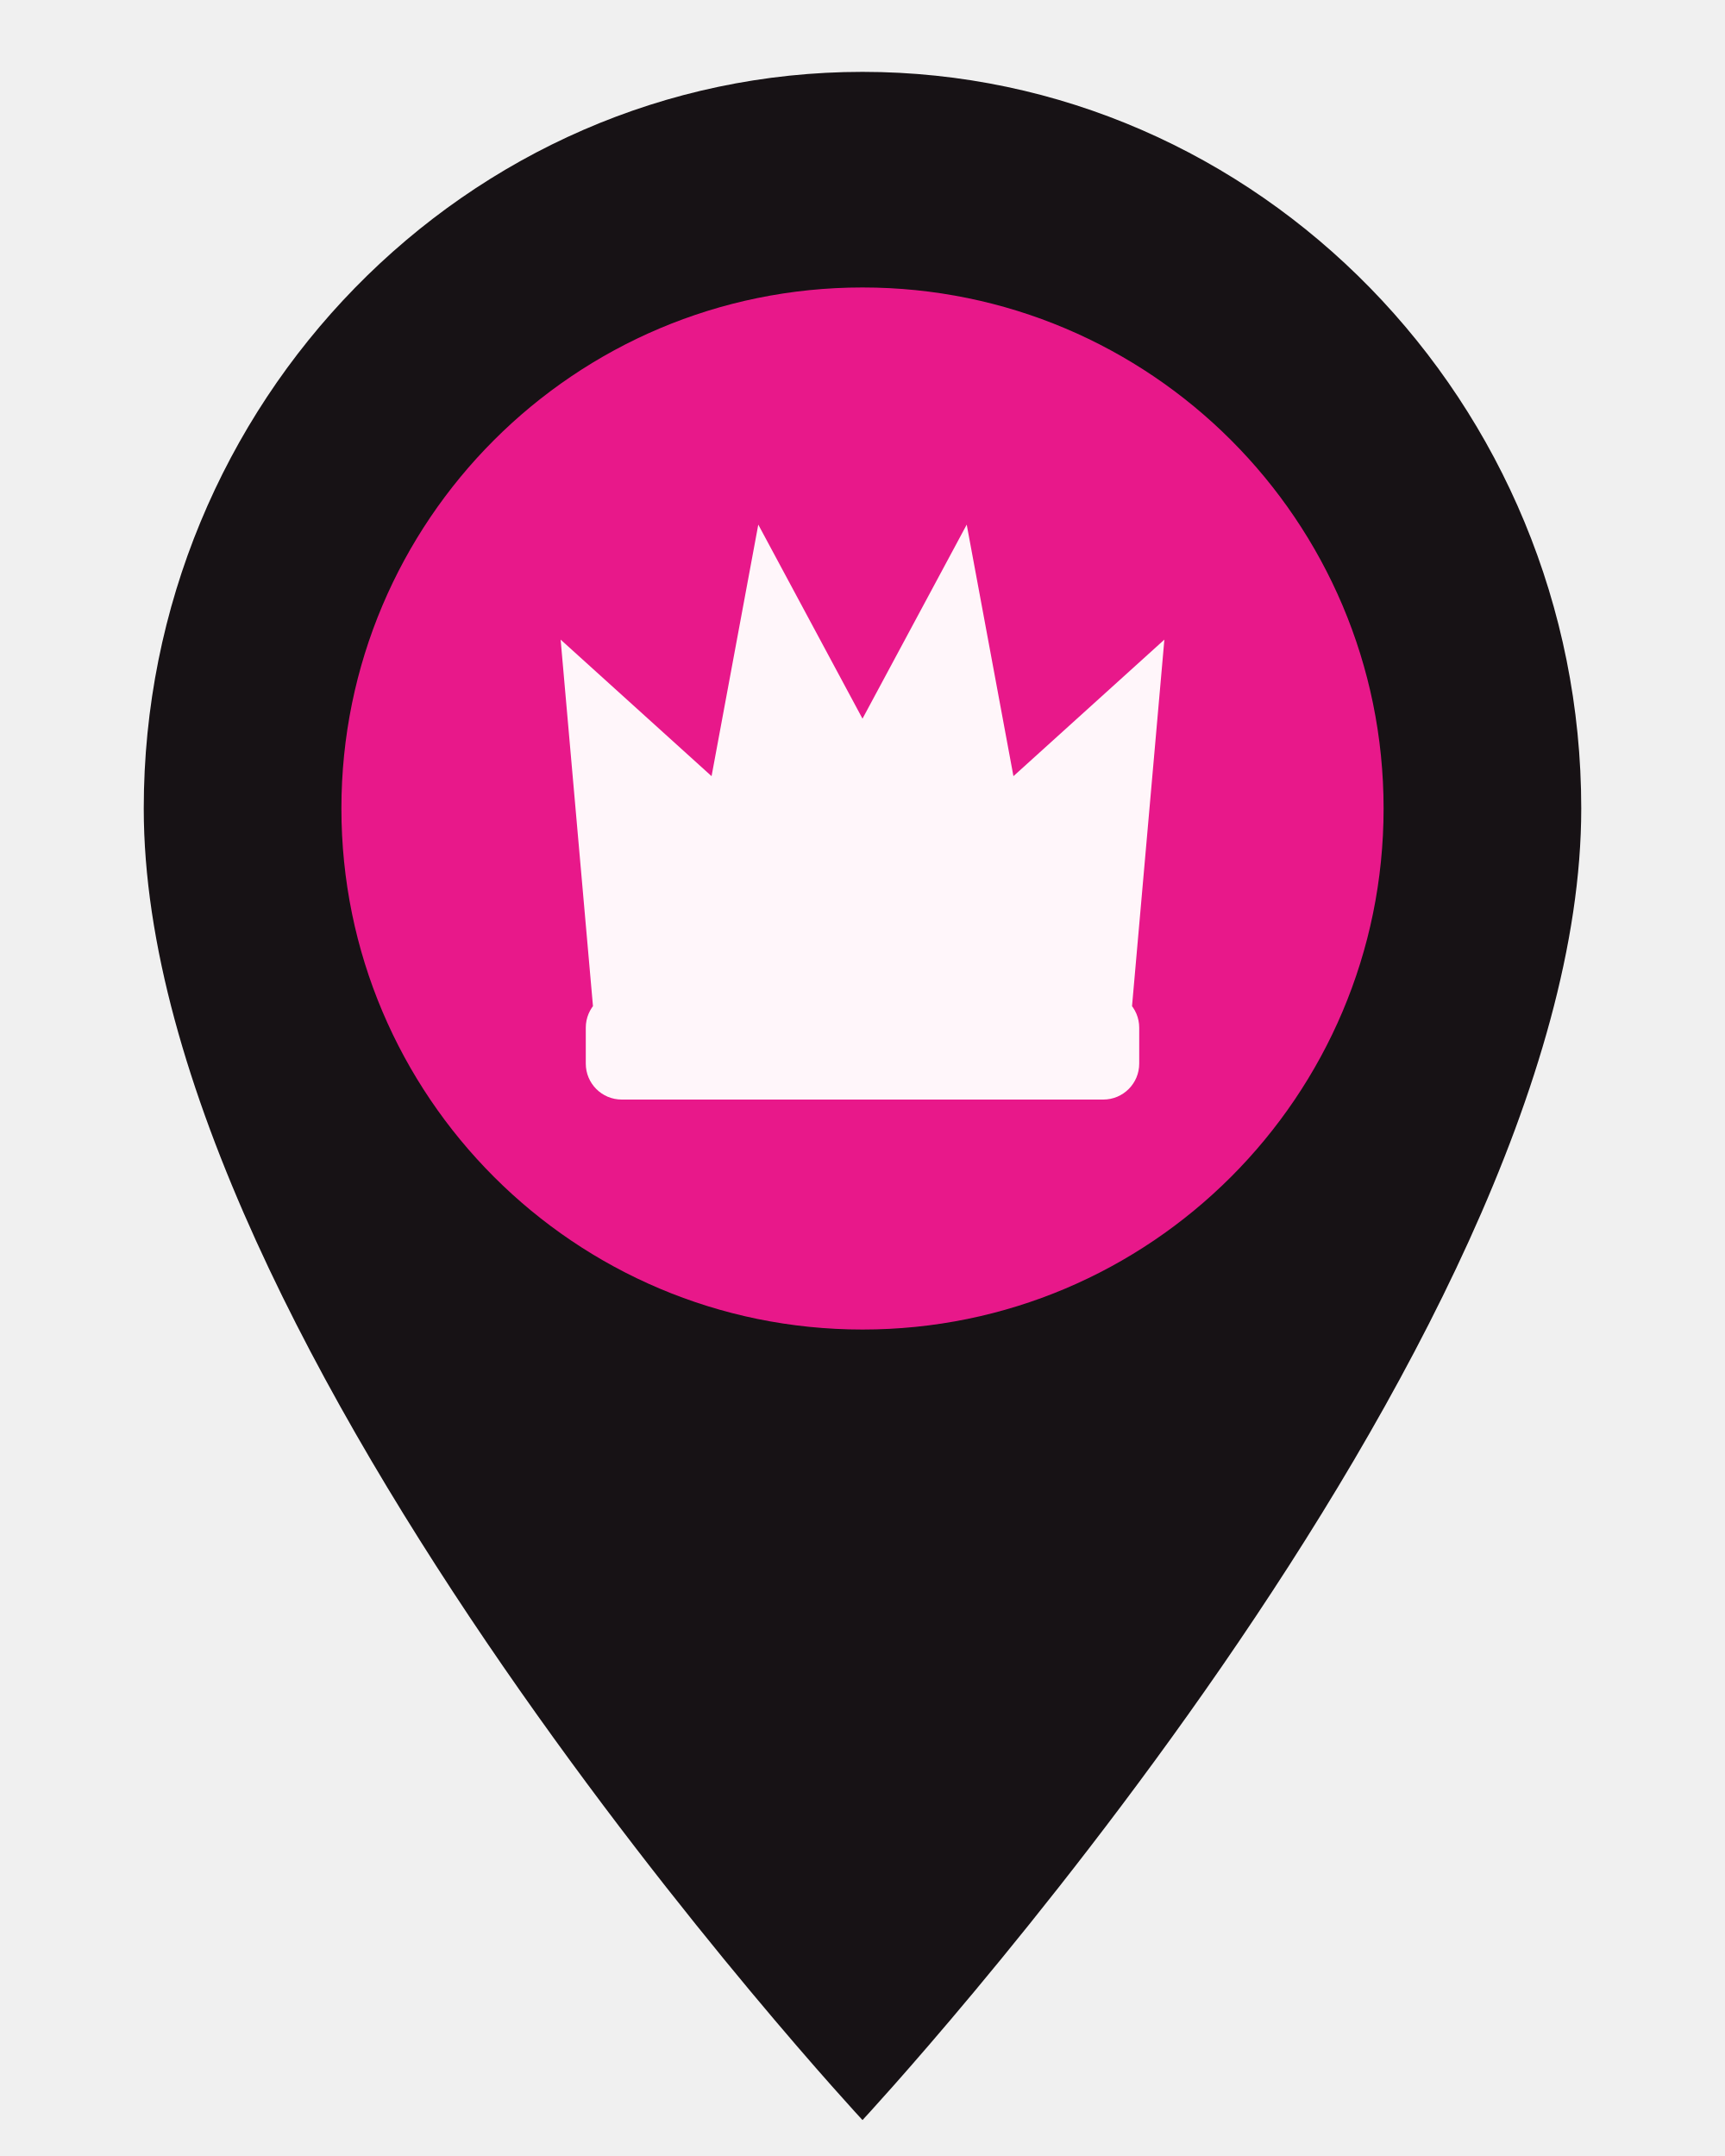
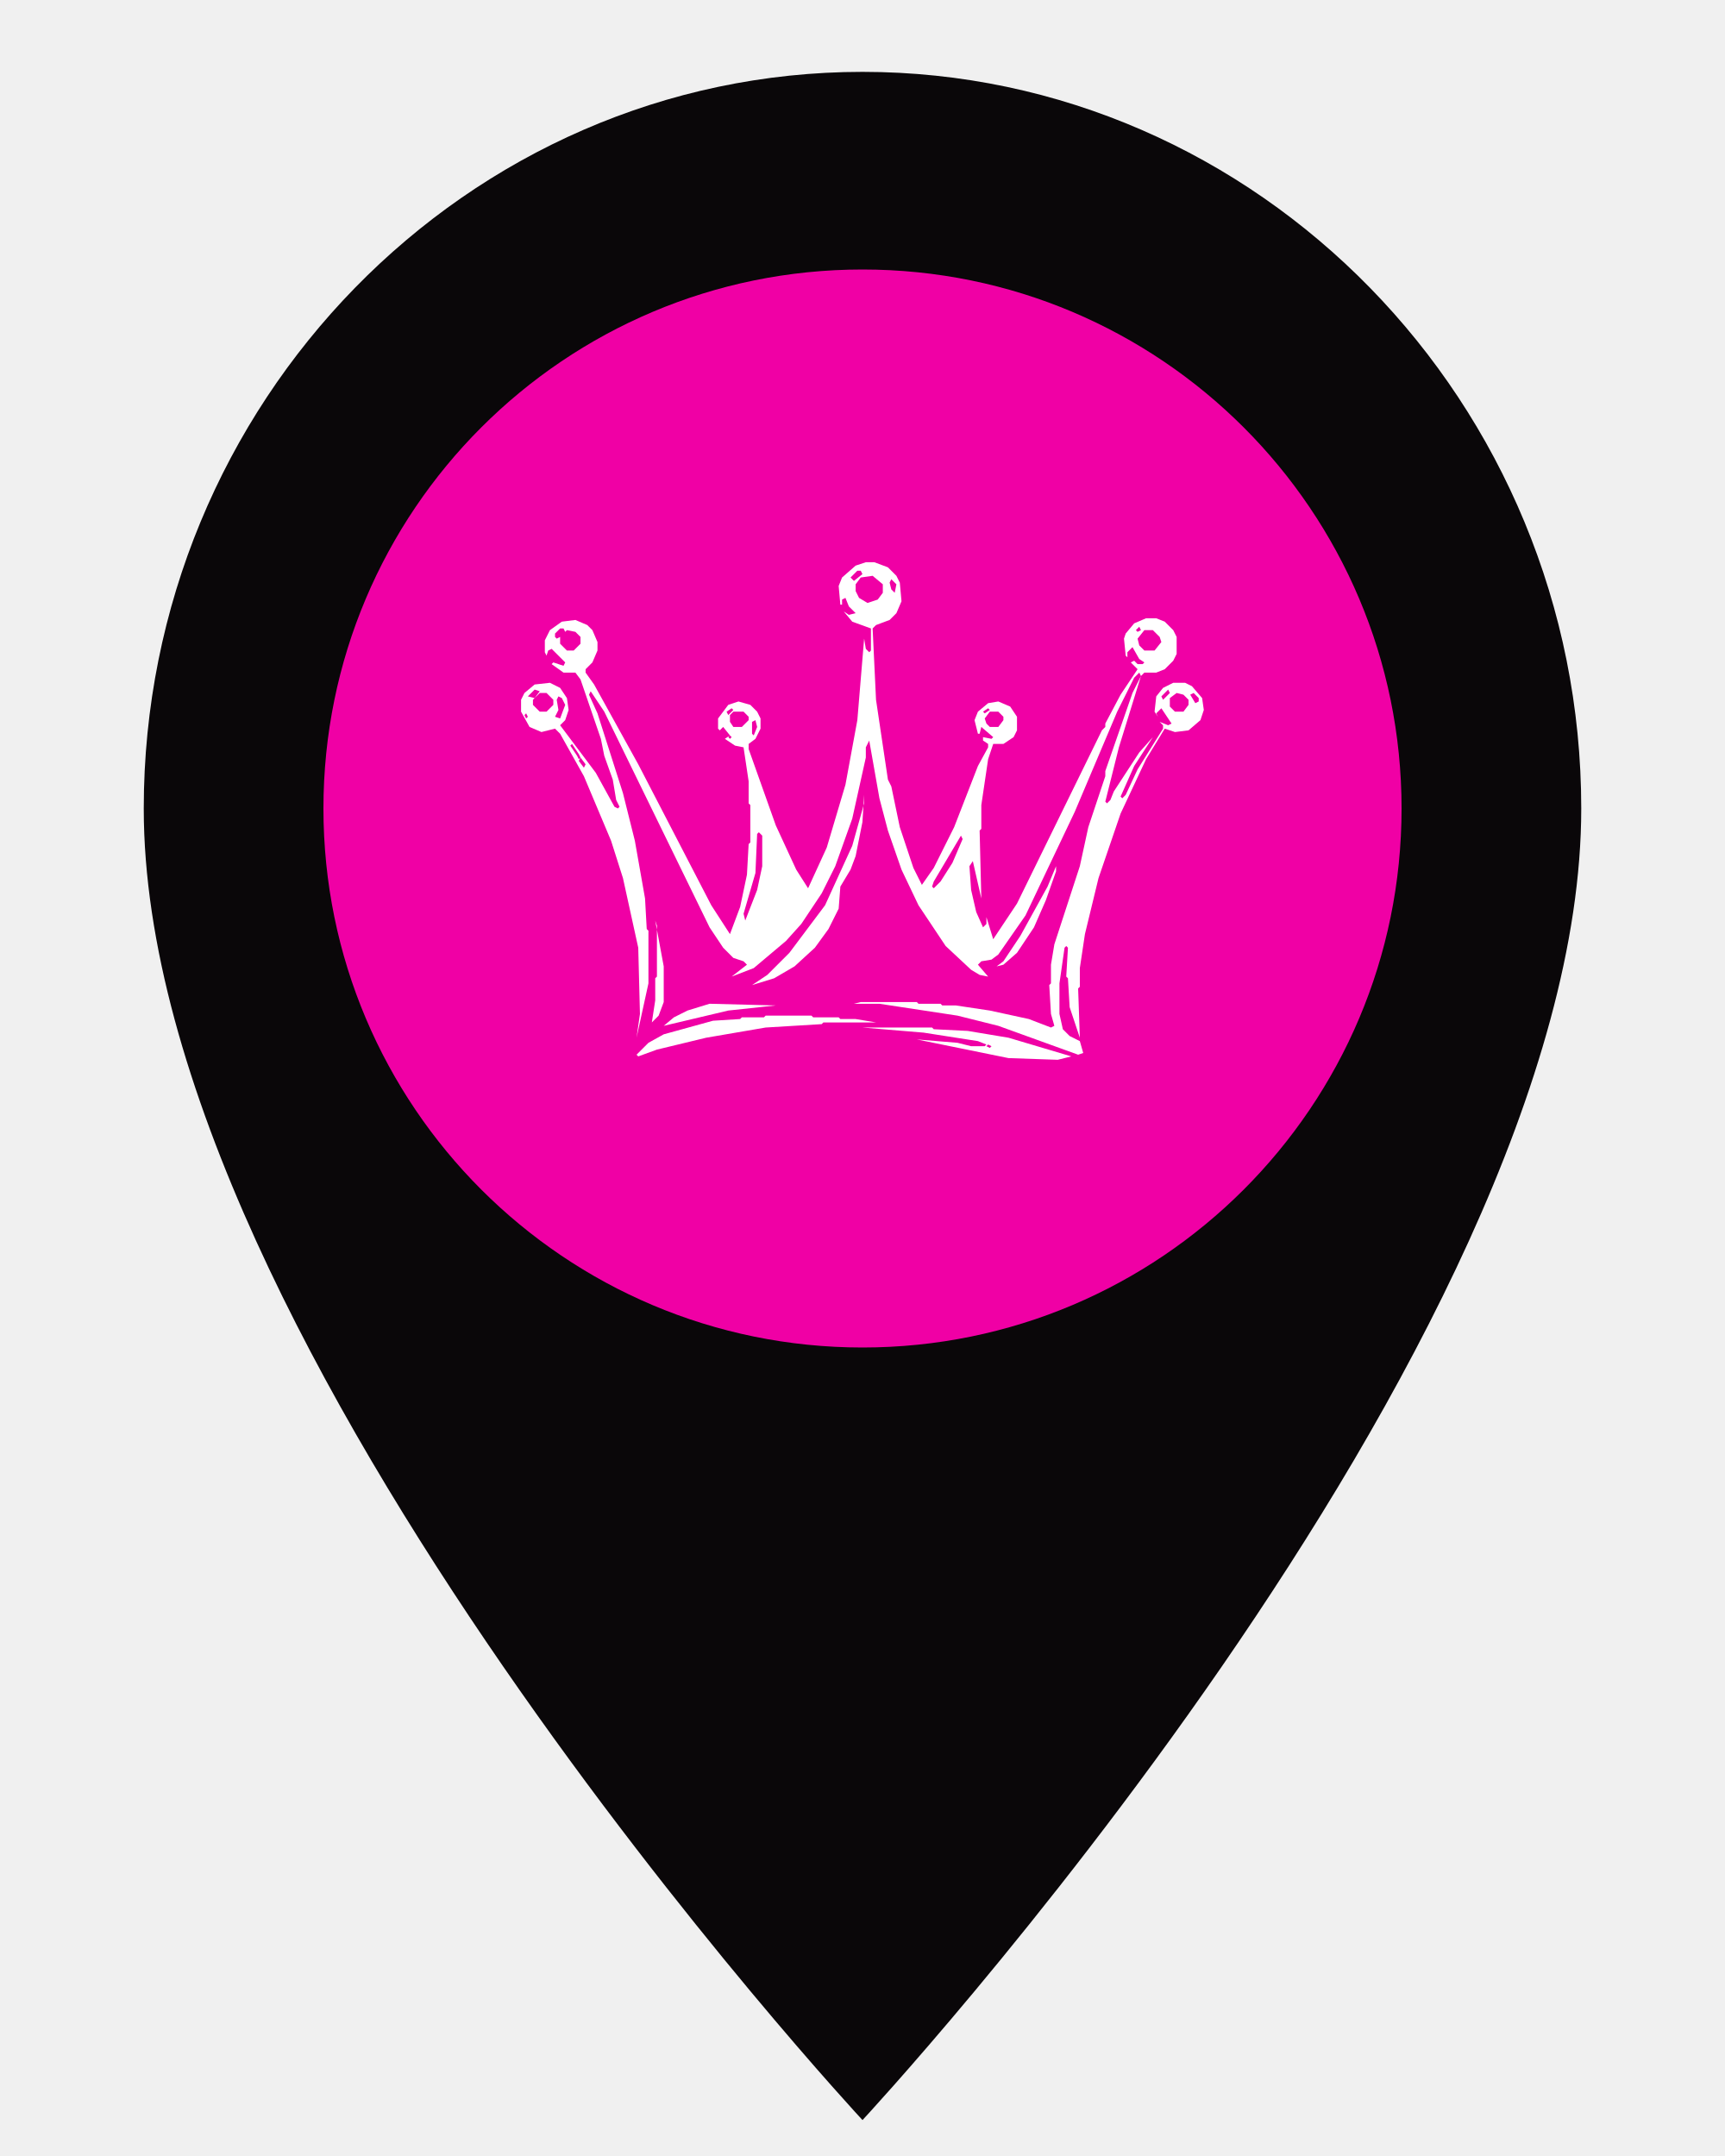
<svg xmlns="http://www.w3.org/2000/svg" viewBox="0 0 48 60" width="48" height="60">
-   <defs>
-     <linearGradient id="g" x1="0" y1="0" x2="0" y2="1">
-       <stop offset="0" stop-color="#F7DC86" />
-       <stop offset="1" stop-color="#C9962E" />
-     </linearGradient>
-   </defs>
-   <path d="M24 59C24 59 4 37.5 4 22.5 4 11.2 13 2 24 2s20 9.2 20 20.5C44 37.5 24 59 24 59Z" fill="#171215" />
-   <circle cx="24" cy="22.5" r="14.5" fill="#E8188A" />
-   <path d="M16.5 28 15.6 17.8 19.8 21.6 21.1 14.6 24 20 26.9 14.6 28.2 21.6 32.4 17.8 31.5 28Z" fill="#FFF6FA" />
-   <rect x="16.3" y="27.6" width="15.4" height="3" rx="1" fill="#FFF6FA" />
+   <path d="M24 59C24 59 4 37.5 4 22.5 4 11.2 13 2 24 2s20 9.2 20 20.5C44 37.5 24 59 24 59Z" fill="#0A0709" />
+   <circle cx="24" cy="22.5" r="15" fill="#F000A5" />
+   <path transform="translate(-4.216 13.425) scale(0.04726)" d="M 597,321 L 633,324 L 665,329 L 670,331 L 669,332 L 661,332 L 653,330 L 629,328 L 683,339 L 712,340 L 720,338 L 683,327 L 659,323 L 639,322 L 638,321 Z  M 670,332 L 671,331 L 673,332 L 672,333 Z  M 605,318 L 593,316 L 584,316 L 583,315 L 568,315 L 567,314 L 540,314 L 539,315 L 526,315 L 525,316 L 509,317 L 480,325 L 471,330 L 464,337 L 465,338 L 476,334 L 505,327 L 540,321 L 573,319 L 574,318 Z  M 480,320 L 518,311 L 546,308 L 507,307 L 494,311 L 486,315 Z  M 475,258 L 476,261 L 476,291 L 475,292 L 475,305 L 473,318 L 477,314 L 480,306 L 480,285 Z  M 711,226 L 706,238 L 690,267 L 680,282 L 676,285 L 680,284 L 688,277 L 698,262 L 705,246 L 711,229 Z  M 598,184 L 598,189 L 591,214 L 575,249 L 554,277 L 541,290 L 532,296 L 545,292 L 557,285 L 569,274 L 577,263 L 583,251 L 584,238 L 590,228 L 593,220 L 597,200 Z  M 413,87 L 410,93 L 410,100 L 411,102 L 412,99 L 414,98 L 422,106 L 421,108 L 415,106 L 414,107 L 421,112 L 428,112 L 431,116 L 443,151 L 445,161 L 450,175 L 452,187 L 454,191 L 453,192 L 451,191 L 440,171 L 419,143 L 422,140 L 424,134 L 423,127 L 419,121 L 413,118 L 404,119 L 398,124 L 396,128 L 396,135 L 401,144 L 408,147 L 416,145 L 419,148 L 433,173 L 449,211 L 456,233 L 465,274 L 466,313 L 464,327 L 471,295 L 471,264 L 470,263 L 469,245 L 463,211 L 456,183 L 441,136 L 436,125 L 437,123 L 445,135 L 507,262 L 515,274 L 521,280 L 527,282 L 529,284 L 520,291 L 533,286 L 552,270 L 561,260 L 573,242 L 581,226 L 591,198 L 599,162 L 599,156 L 601,152 L 607,186 L 612,205 L 620,228 L 630,249 L 646,273 L 661,287 L 666,290 L 671,291 L 665,284 L 667,282 L 673,281 L 677,278 L 693,255 L 722,194 L 747,135 L 757,115 L 760,112 L 761,114 L 756,124 L 740,170 L 740,173 L 730,203 L 725,226 L 710,272 L 708,284 L 708,295 L 707,296 L 708,313 L 710,320 L 708,321 L 695,316 L 672,311 L 652,308 L 644,308 L 643,307 L 630,307 L 629,306 L 596,306 L 592,307 L 607,307 L 653,314 L 677,320 L 724,337 L 727,336 L 725,329 L 719,326 L 715,322 L 713,313 L 713,295 L 716,274 L 717,273 L 718,274 L 717,291 L 718,292 L 719,309 L 725,327 L 724,298 L 725,297 L 725,286 L 728,266 L 736,233 L 749,195 L 764,163 L 775,145 L 781,147 L 789,146 L 796,140 L 798,134 L 797,127 L 791,120 L 787,118 L 780,118 L 774,121 L 770,126 L 769,135 L 771,138 L 770,136 L 773,133 L 779,142 L 777,143 L 772,141 L 774,143 L 774,145 L 759,169 L 752,184 L 750,186 L 749,185 L 757,167 L 768,150 L 760,159 L 745,182 L 743,187 L 741,189 L 740,188 L 748,156 L 761,114 L 763,112 L 770,112 L 775,110 L 780,105 L 782,101 L 782,91 L 780,87 L 775,82 L 770,80 L 764,80 L 757,83 L 752,89 L 751,92 L 752,102 L 753,103 L 753,100 L 756,97 L 760,104 L 763,106 L 762,107 L 759,107 L 757,105 L 755,106 L 759,110 L 749,125 L 740,142 L 740,144 L 738,146 L 688,248 L 674,269 L 670,256 L 670,260 L 668,262 L 664,253 L 661,240 L 660,226 L 662,223 L 667,245 L 666,205 L 667,204 L 667,190 L 671,163 L 674,154 L 680,154 L 686,150 L 688,146 L 688,138 L 684,132 L 677,129 L 671,130 L 665,135 L 663,140 L 665,148 L 666,148 L 667,144 L 674,150 L 673,151 L 668,150 L 668,152 L 671,154 L 671,156 L 665,167 L 651,203 L 639,227 L 632,237 L 627,227 L 619,203 L 614,179 L 612,175 L 605,128 L 603,86 L 605,84 L 613,81 L 617,77 L 620,70 L 619,59 L 617,55 L 612,50 L 604,47 L 599,47 L 593,49 L 585,56 L 583,61 L 584,72 L 585,72 L 585,69 L 587,68 L 589,73 L 593,77 L 589,78 L 586,76 L 591,82 L 602,86 L 602,99 L 601,100 L 599,98 L 598,92 L 594,140 L 587,178 L 576,215 L 565,239 L 558,228 L 546,202 L 530,157 L 530,154 L 534,151 L 537,145 L 537,139 L 535,135 L 531,131 L 524,129 L 518,131 L 512,139 L 512,145 L 513,146 L 515,144 L 519,149 L 516,151 L 522,155 L 527,156 L 530,176 L 530,189 L 531,190 L 531,212 L 530,213 L 529,231 L 525,250 L 519,266 L 508,249 L 465,166 L 439,119 L 434,112 L 434,110 L 438,106 L 441,99 L 441,94 L 438,87 L 435,84 L 428,81 L 420,82 Z  M 655,208 L 656,210 L 650,224 L 643,235 L 639,239 L 638,238 L 639,235 Z  M 536,206 L 538,208 L 538,226 L 535,240 L 528,258 L 527,254 L 534,230 L 535,207 Z  M 431,162 L 434,166 L 433,168 L 430,164 Z  M 429,161 L 430,160 L 431,162 L 430,163 Z  M 427,158 L 428,157 L 430,160 L 429,161 Z  M 425,155 L 426,154 L 428,157 L 427,158 Z  M 518,150 L 519,149 L 520,150 L 519,151 Z  M 534,140 L 535,144 L 533,149 L 532,148 L 532,141 Z  M 398,137 L 399,136 L 400,138 L 399,139 Z  M 672,135 L 677,135 L 680,138 L 680,140 L 677,144 L 672,144 L 670,142 L 669,139 Z  M 519,137 L 521,135 L 527,135 L 530,138 L 530,140 L 526,144 L 521,144 L 519,141 Z  M 671,133 L 672,134 L 669,136 L 668,135 Z  M 520,133 L 521,134 L 518,137 L 517,135 Z  M 418,126 L 420,127 L 422,131 L 419,139 L 416,138 L 418,134 L 417,128 Z  M 790,125 L 792,124 L 795,127 L 795,129 L 793,130 Z  M 782,124 L 786,125 L 789,128 L 789,131 L 786,135 L 781,135 L 778,132 L 778,127 Z  M 407,124 L 411,124 L 415,128 L 415,131 L 411,135 L 407,135 L 403,131 L 403,128 Z  M 777,122 L 778,124 L 774,128 L 773,126 Z  M 407,123 L 404,127 L 400,126 L 404,122 Z  M 763,87 L 768,87 L 772,91 L 773,94 L 769,99 L 763,99 L 760,96 L 759,92 Z  M 419,86 L 421,86 L 422,88 L 423,87 L 428,88 L 431,91 L 431,95 L 427,99 L 423,99 L 419,95 L 419,91 L 417,92 L 416,91 L 416,89 Z  M 760,85 L 761,87 L 759,88 L 758,87 Z  M 614,57 L 617,60 L 616,65 L 614,63 L 613,59 Z  M 596,56 L 603,55 L 609,60 L 609,65 L 606,69 L 600,71 L 595,68 L 593,64 L 593,60 Z  M 596,52 L 597,54 L 592,58 L 590,56 L 594,52 Z" fill="#FFFFFF" fill-rule="evenodd" />
</svg>
